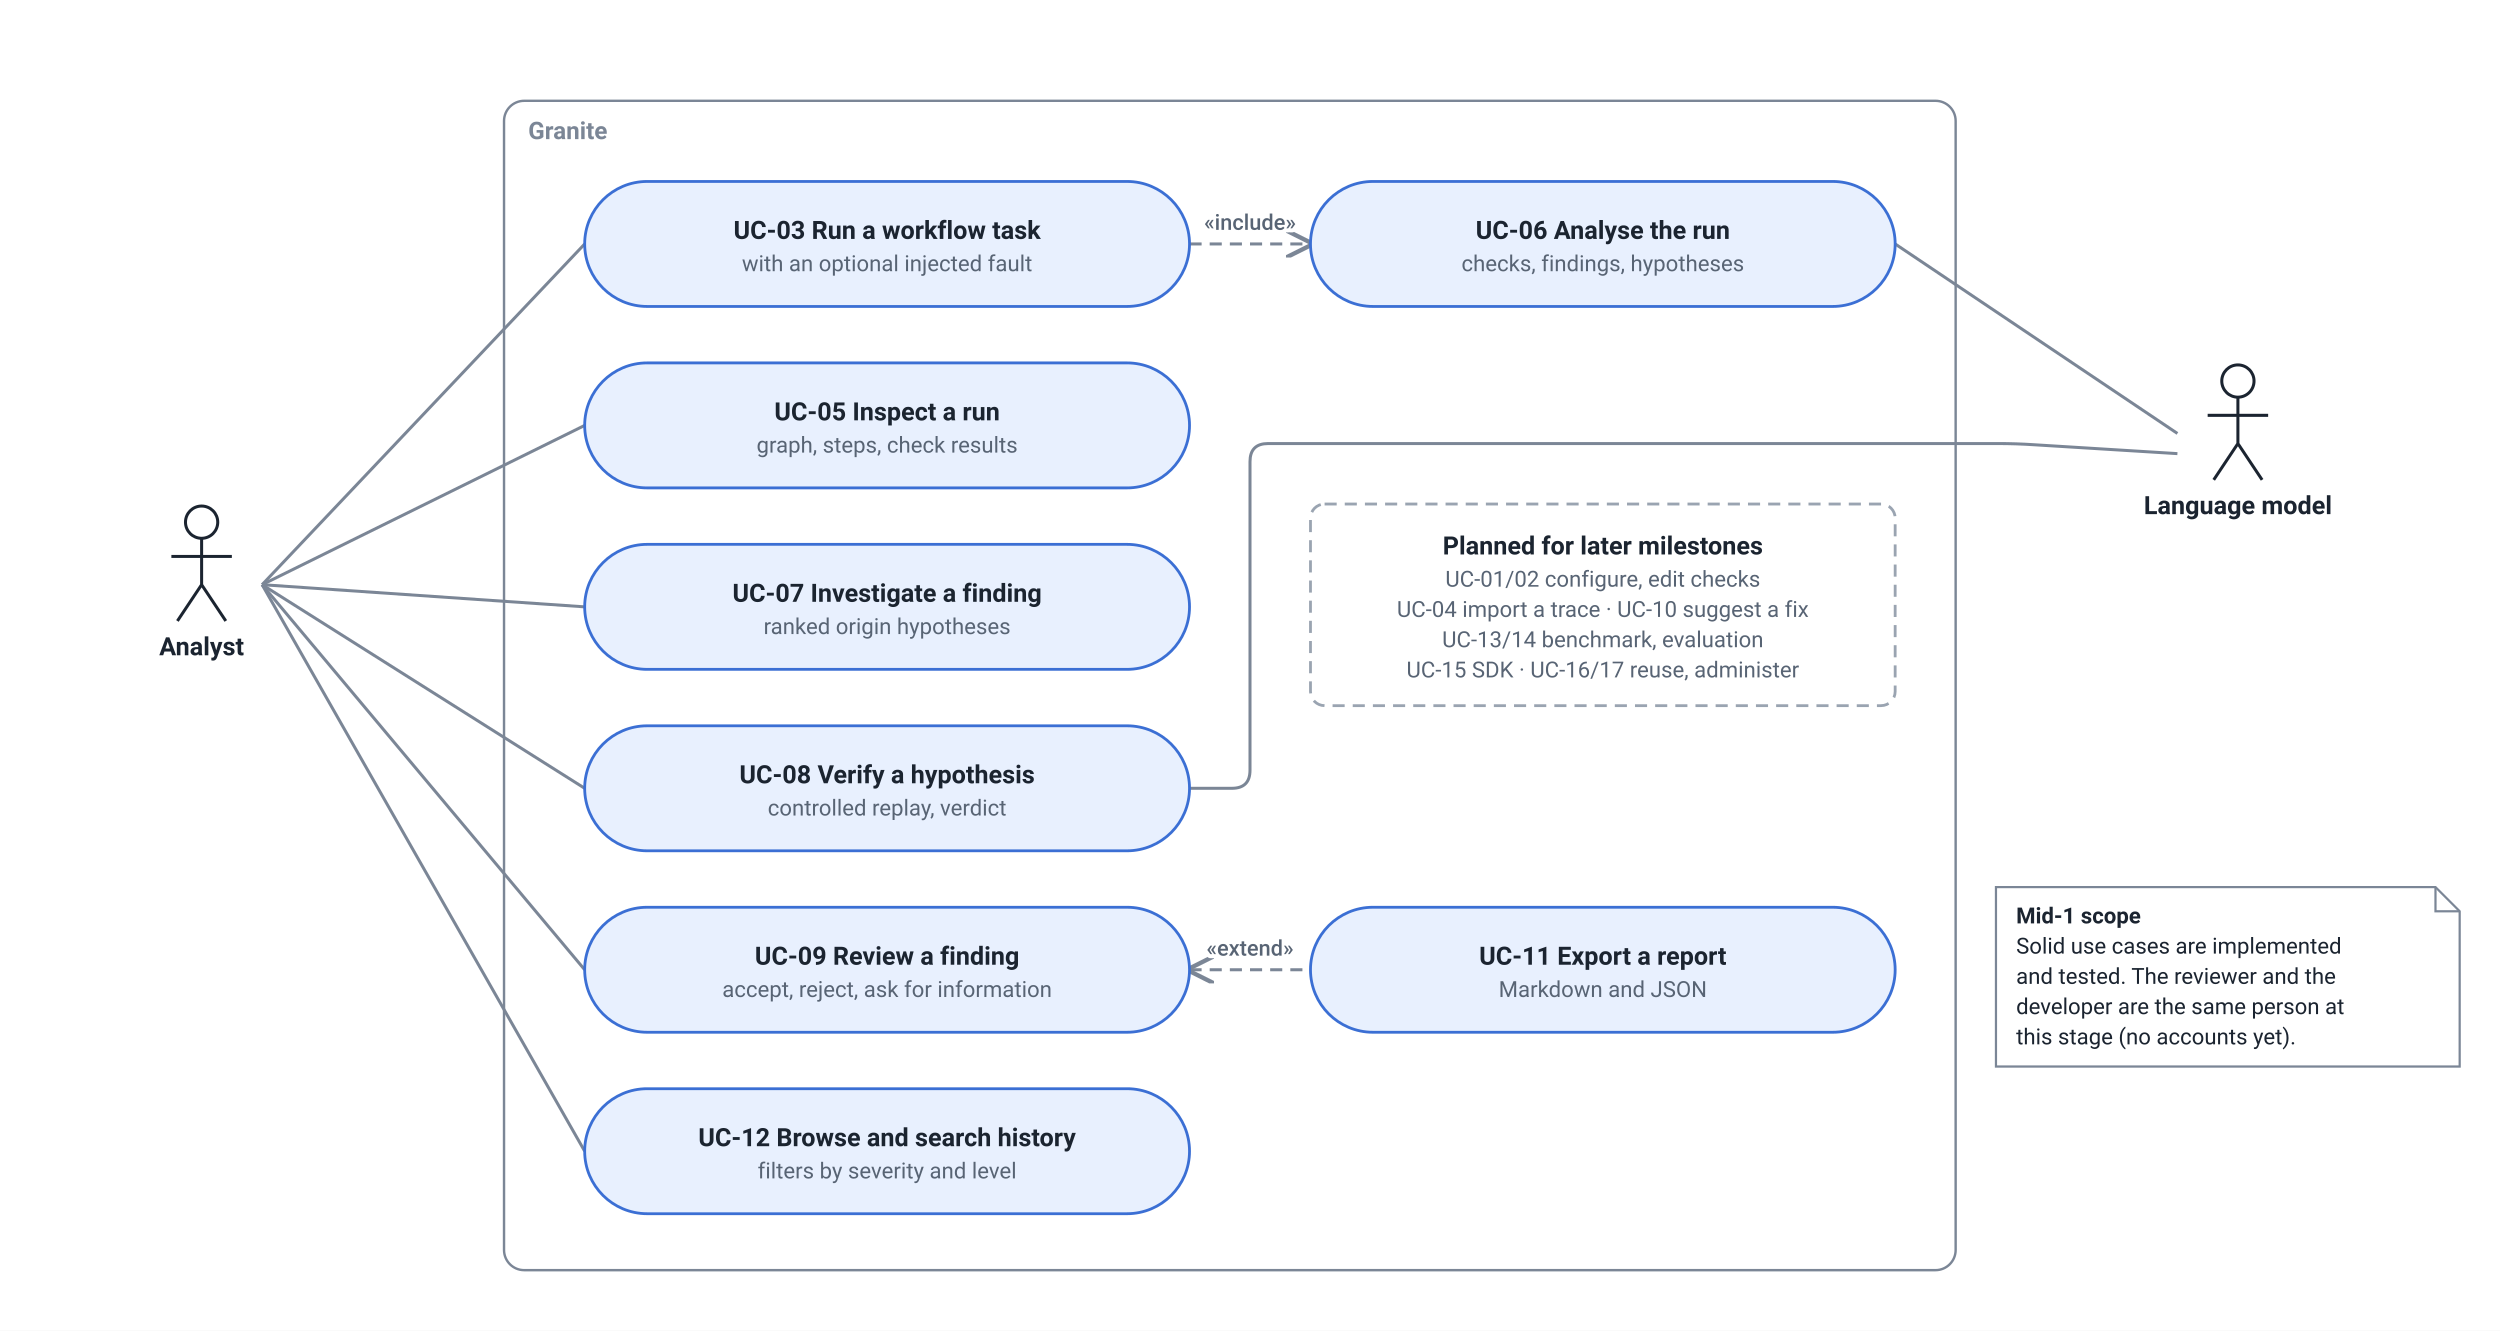
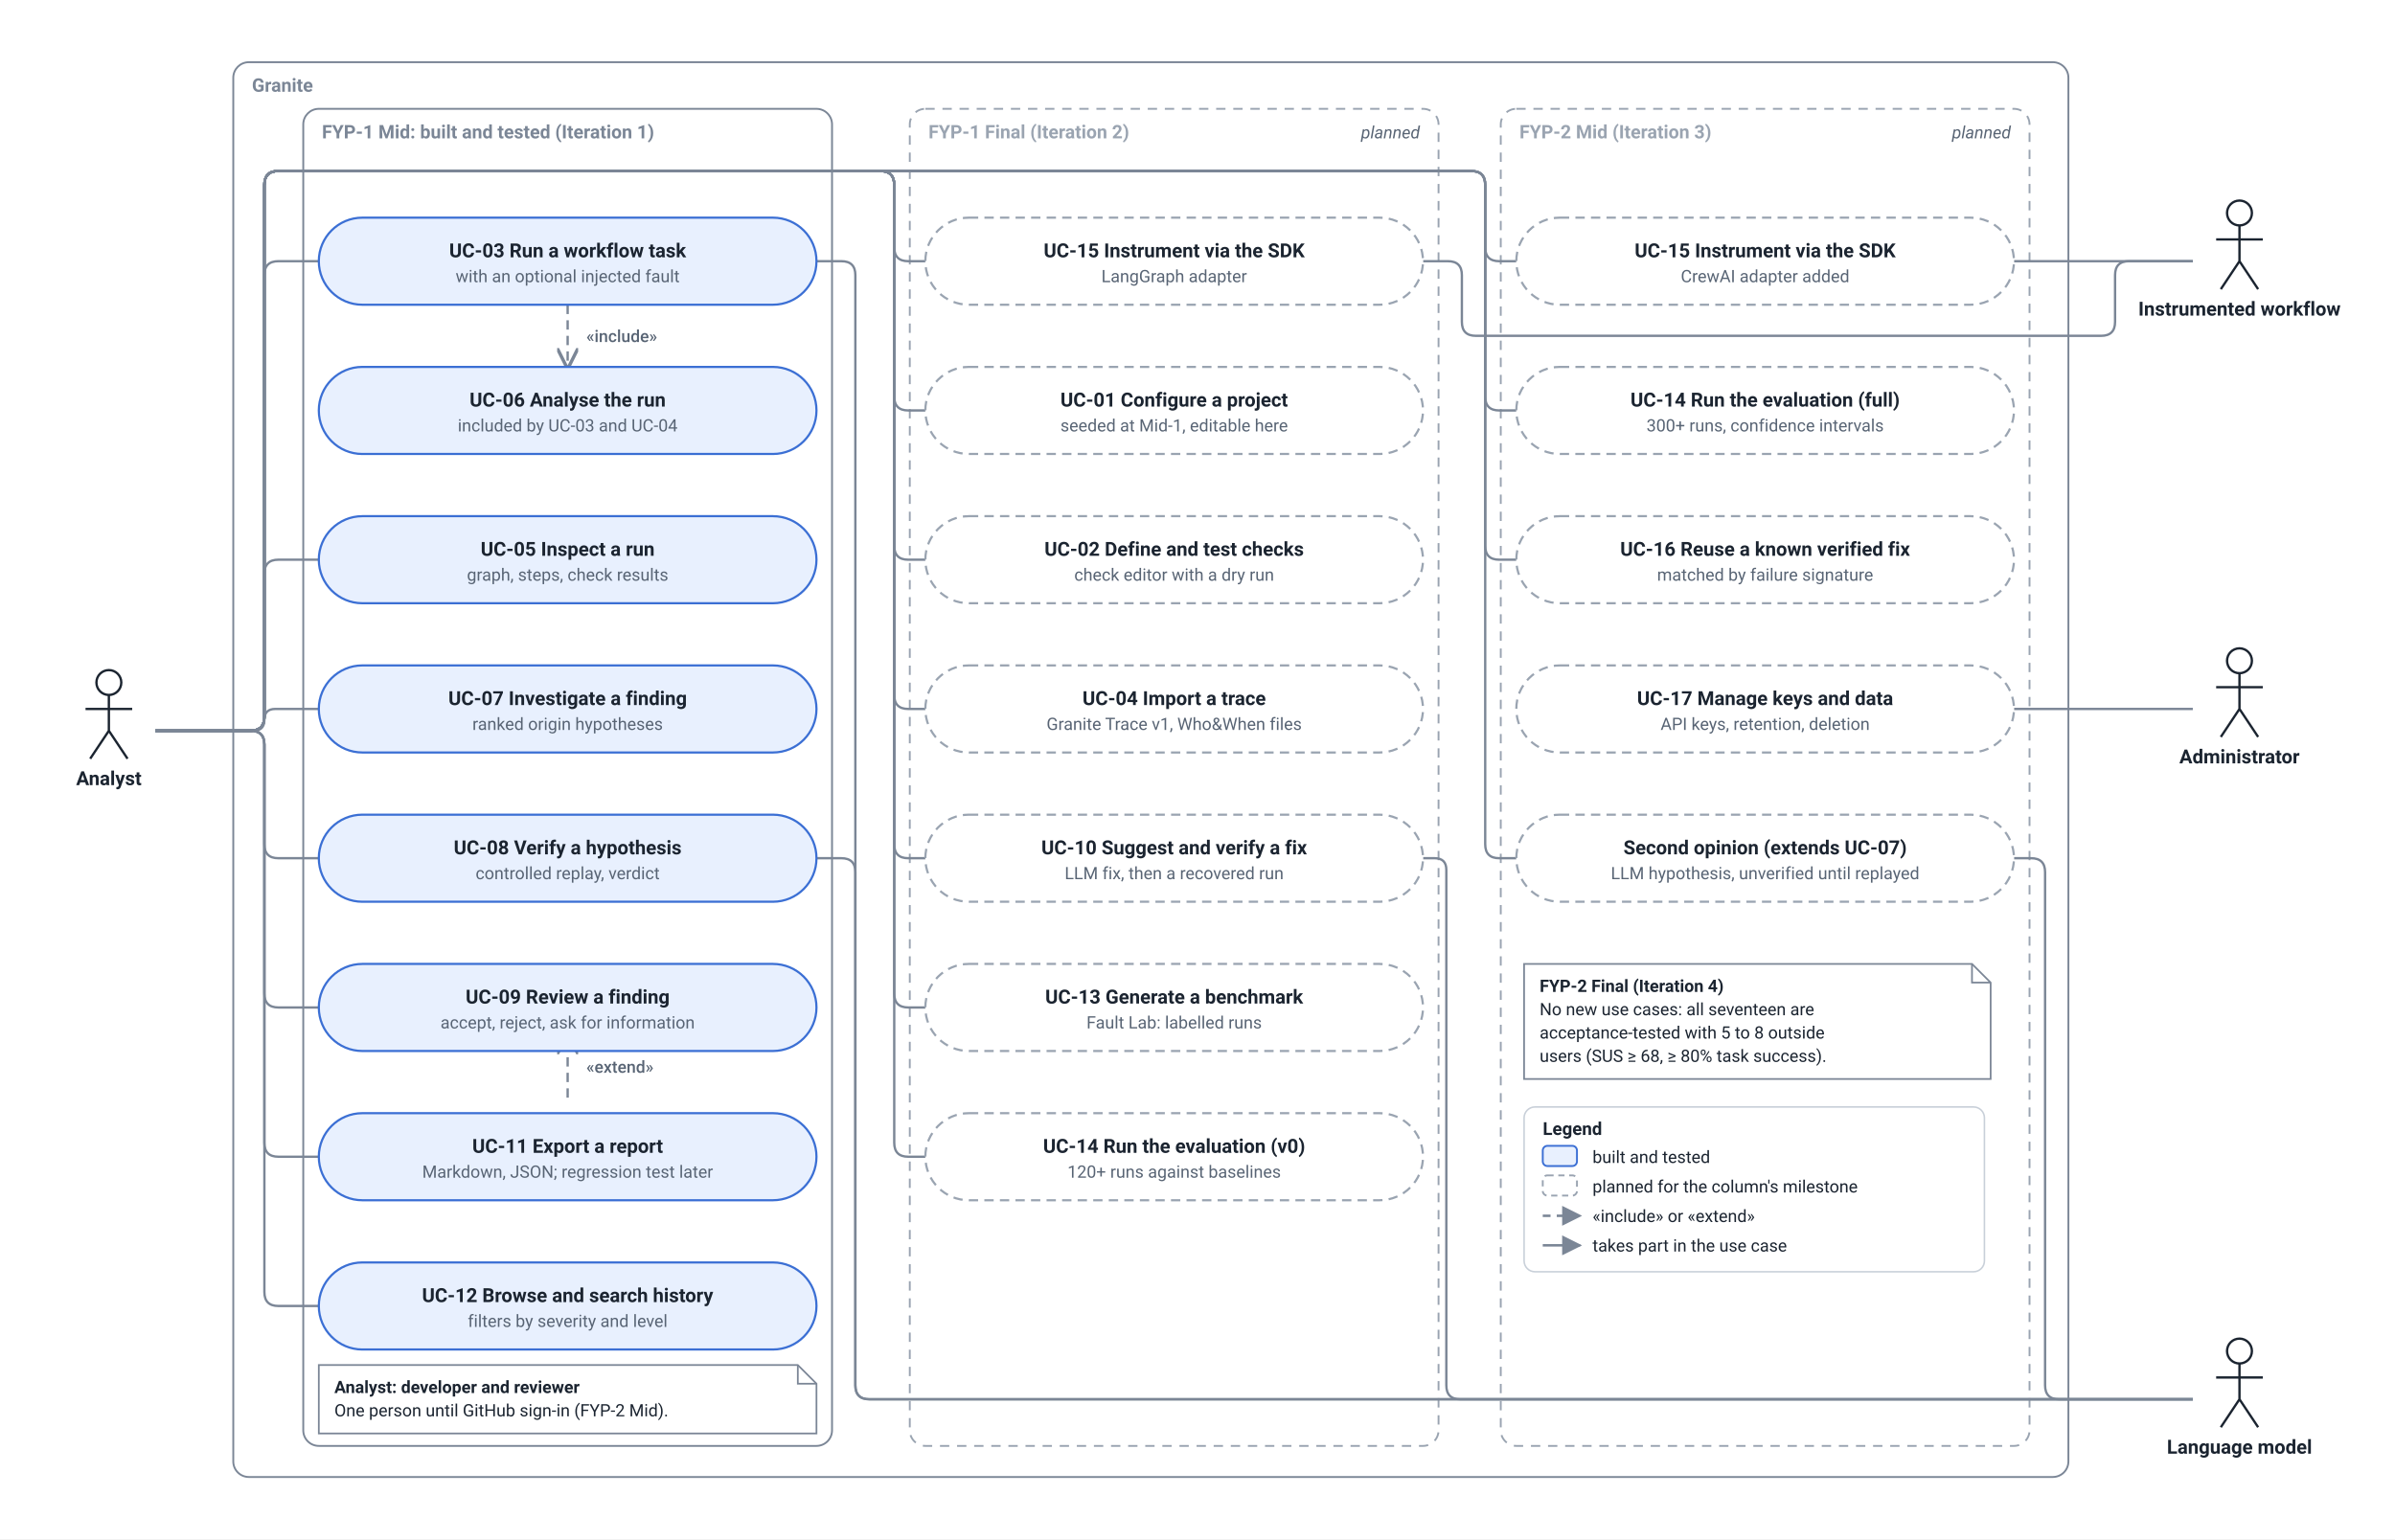
- <svg xmlns="http://www.w3.org/2000/svg" viewBox="0 0 1240 660" width="1240" height="660" role="img" aria-labelledby="use-case-diagram-t use-case-diagram-d" data-diagram="use-case-diagram">
+ <svg xmlns="http://www.w3.org/2000/svg" viewBox="0 0 1540 990" width="1540" height="990" role="img" aria-labelledby="use-case-diagram-t use-case-diagram-d" data-diagram="use-case-diagram">
  <style>text{font-family:'Segoe UI', system-ui, -apple-system, Roboto, 'Helvetica Neue', Arial, sans-serif;} .halo{paint-order:stroke;stroke:#ffffff;stroke-width:4px;stroke-linejoin:round;} .node:focus{outline:none;} .node:focus &gt; :first-child, .node:focus &gt; rect{stroke-width:2.6;}</style>
  <defs>
    <marker id="use-case-diagram-arrow" viewBox="0 0 10 10" refX="9" refY="5" markerWidth="8" markerHeight="8" orient="auto-start-reverse">
      <path d="M0 0 L10 5 L0 10 Z" fill="#7b8696" />
    </marker>
    <marker id="use-case-diagram-open" viewBox="0 0 10 10" refX="9" refY="5" markerWidth="9" markerHeight="9" orient="auto-start-reverse">
      <path d="M0 0 L10 5 L0 10" fill="none" stroke="#7b8696" stroke-width="1.6" />
    </marker>
    <marker id="use-case-diagram-tri" viewBox="0 0 12 12" refX="11" refY="6" markerWidth="11" markerHeight="11" orient="auto-start-reverse">
      <path d="M0 0 L12 6 L0 12 Z" fill="#fff" stroke="#7b8696" stroke-width="1.3" />
    </marker>
    <marker id="use-case-diagram-diamond" viewBox="0 0 16 10" refX="15" refY="5" markerWidth="13" markerHeight="9" orient="auto-start-reverse">
      <path d="M0 5 L8 0 L16 5 L8 10 Z" fill="#7b8696" />
    </marker>
    <marker id="use-case-diagram-odiamond" viewBox="0 0 16 10" refX="15" refY="5" markerWidth="13" markerHeight="9" orient="auto-start-reverse">
      <path d="M0 5 L8 0 L16 5 L8 10 Z" fill="#fff" stroke="#7b8696" stroke-width="1.3" />
    </marker>
    <marker id="use-case-diagram-many" viewBox="0 0 12 12" refX="11" refY="6" markerWidth="11" markerHeight="11" orient="auto-start-reverse">
      <path d="M0 6 H12 M2 6 L12 1 M2 6 L12 11" fill="none" stroke="#7b8696" stroke-width="1.4" />
    </marker>
    <marker id="use-case-diagram-one" viewBox="0 0 12 12" refX="11" refY="6" markerWidth="11" markerHeight="11" orient="auto-start-reverse">
      <path d="M0 6 H12 M7 1 V11" fill="none" stroke="#7b8696" stroke-width="1.4" />
    </marker>
    <marker id="use-case-diagram-dot" viewBox="0 0 10 10" refX="5" refY="5" markerWidth="7" markerHeight="7">
      <circle cx="5" cy="5" r="4" fill="#7b8696" />
    </marker>
  </defs>
-   <rect width="1240" height="660" fill="#ffffff" />
+   <rect width="1540" height="990" fill="#ffffff" />
  <g class="frame" data-id="system">
-     <rect x="250" y="50" width="720" height="580" rx="10" fill="#ffffff" fill-opacity="0.45" stroke="#7b8696" stroke-width="1.2" />
-     <text x="262.0" y="69.0" text-anchor="start" style="font-size:12px;font-weight:700;fill:#7b8696;">Granite</text>
+     <rect x="150" y="40" width="1180" height="910" rx="10" fill="#ffffff" fill-opacity="0.45" stroke="#7b8696" stroke-width="1.2" />
+     <text x="162.0" y="59.0" text-anchor="start" style="font-size:12px;font-weight:700;fill:#7b8696;">Granite</text>
+   </g>
+   <g class="frame" data-id="lane-mid1">
+     <rect x="195" y="70" width="340" height="860" rx="10" fill="#ffffff" fill-opacity="0.45" stroke="#7b8696" stroke-width="1.2" />
+     <text x="207.0" y="89.0" text-anchor="start" style="font-size:12px;font-weight:700;fill:#7b8696;">FYP-1 Mid: built and tested (Iteration 1)</text>
+   </g>
+   <g class="frame" data-id="lane-final1">
+     <rect x="585" y="70" width="340" height="860" rx="10" fill="#ffffff" fill-opacity="0.45" stroke="#9aa4b1" stroke-width="1.2" stroke-dasharray="6 5" />
+     <text x="597.0" y="89.0" text-anchor="start" style="font-size:12px;font-weight:700;fill:#9aa4b1;">FYP-1 Final (Iteration 2)</text>
+     <text x="913.0" y="89.0" text-anchor="end" style="font-size:11px;font-weight:400;fill:#586474;font-style:italic;">planned</text>
+   </g>
+   <g class="frame" data-id="lane-mid2">
+     <rect x="965" y="70" width="340" height="860" rx="10" fill="#ffffff" fill-opacity="0.45" stroke="#9aa4b1" stroke-width="1.2" stroke-dasharray="6 5" />
+     <text x="977.0" y="89.0" text-anchor="start" style="font-size:12px;font-weight:700;fill:#9aa4b1;">FYP-2 Mid (Iteration 3)</text>
+     <text x="1293.0" y="89.0" text-anchor="end" style="font-size:11px;font-weight:400;fill:#586474;font-style:italic;">planned</text>
  </g>
  <g class="edge" data-from="analyst" data-to="uc03">
-     <path d="M130.0 290.0 L290.0 121.0" fill="none" stroke="#7b8696" stroke-width="1.5" />
+     <path d="M100.0 470.0 L161.0 470.0 Q170.0 470.0 170.0 461.0 L170.0 177.0 Q170.0 168.0 179.0 168.0 L205.0 168.0" fill="none" stroke="#7b8696" stroke-width="1.5" />
  </g>
  <g class="edge" data-from="analyst" data-to="uc05">
-     <path d="M130.0 290.0 L290.0 211.0" fill="none" stroke="#7b8696" stroke-width="1.5" />
+     <path d="M100.0 470.0 L161.0 470.0 Q170.0 470.0 170.0 461.0 L170.0 369.0 Q170.0 360.0 179.0 360.0 L205.0 360.0" fill="none" stroke="#7b8696" stroke-width="1.5" />
  </g>
  <g class="edge" data-from="analyst" data-to="uc07">
-     <path d="M130.0 290.0 L290.0 301.0" fill="none" stroke="#7b8696" stroke-width="1.5" />
+     <path d="M100.0 470.0 L163.0 470.0 Q170.0 470.0 170.0 463.0 L170.0 463.0 Q170.0 456.0 177.0 456.0 L205.0 456.0" fill="none" stroke="#7b8696" stroke-width="1.5" />
  </g>
  <g class="edge" data-from="analyst" data-to="uc08">
-     <path d="M130.0 290.0 L290.0 391.0" fill="none" stroke="#7b8696" stroke-width="1.5" />
+     <path d="M100.0 470.0 L161.0 470.0 Q170.0 470.0 170.0 479.0 L170.0 543.0 Q170.0 552.0 179.0 552.0 L205.0 552.0" fill="none" stroke="#7b8696" stroke-width="1.5" />
  </g>
  <g class="edge" data-from="analyst" data-to="uc09">
-     <path d="M130.0 290.0 L290.0 481.0" fill="none" stroke="#7b8696" stroke-width="1.5" />
+     <path d="M100.0 470.0 L161.0 470.0 Q170.0 470.0 170.0 479.0 L170.0 639.0 Q170.0 648.0 179.0 648.0 L205.0 648.0" fill="none" stroke="#7b8696" stroke-width="1.5" />
+   </g>
+   <g class="edge" data-from="analyst" data-to="uc11">
+     <path d="M100.0 470.0 L161.0 470.0 Q170.0 470.0 170.0 479.0 L170.0 735.0 Q170.0 744.0 179.0 744.0 L205.0 744.0" fill="none" stroke="#7b8696" stroke-width="1.5" />
  </g>
  <g class="edge" data-from="analyst" data-to="uc12">
-     <path d="M130.0 290.0 L290.0 571.0" fill="none" stroke="#7b8696" stroke-width="1.5" />
+     <path d="M100.0 470.0 L161.0 470.0 Q170.0 470.0 170.0 479.0 L170.0 831.0 Q170.0 840.0 179.0 840.0 L205.0 840.0" fill="none" stroke="#7b8696" stroke-width="1.5" />
+   </g>
+   <g class="edge" data-from="analyst" data-to="uc15a">
+     <path d="M100.0 470.0 L161.0 470.0 Q170.0 470.0 170.0 461.0 L170.0 119.0 Q170.0 110.0 179.0 110.0 L566.0 110.0 Q575.0 110.0 575.0 119.0 L575.0 159.0 Q575.0 168.0 584.0 168.0 L595.0 168.0" fill="none" stroke="#7b8696" stroke-width="1.5" />
+   </g>
+   <g class="edge" data-from="analyst" data-to="uc01">
+     <path d="M100.0 470.0 L161.0 470.0 Q170.0 470.0 170.0 461.0 L170.0 119.0 Q170.0 110.0 179.0 110.0 L566.0 110.0 Q575.0 110.0 575.0 119.0 L575.0 255.0 Q575.0 264.0 584.0 264.0 L595.0 264.0" fill="none" stroke="#7b8696" stroke-width="1.5" />
+   </g>
+   <g class="edge" data-from="analyst" data-to="uc02">
+     <path d="M100.0 470.0 L161.0 470.0 Q170.0 470.0 170.0 461.0 L170.0 119.0 Q170.0 110.0 179.0 110.0 L566.0 110.0 Q575.0 110.0 575.0 119.0 L575.0 351.0 Q575.0 360.0 584.0 360.0 L595.0 360.0" fill="none" stroke="#7b8696" stroke-width="1.5" />
+   </g>
+   <g class="edge" data-from="analyst" data-to="uc04">
+     <path d="M100.0 470.0 L161.0 470.0 Q170.0 470.0 170.0 461.0 L170.0 119.0 Q170.0 110.0 179.0 110.0 L566.0 110.0 Q575.0 110.0 575.0 119.0 L575.0 447.0 Q575.0 456.0 584.0 456.0 L595.0 456.0" fill="none" stroke="#7b8696" stroke-width="1.5" />
+   </g>
+   <g class="edge" data-from="analyst" data-to="uc10">
+     <path d="M100.0 470.0 L161.0 470.0 Q170.0 470.0 170.0 461.0 L170.0 119.0 Q170.0 110.0 179.0 110.0 L566.0 110.0 Q575.0 110.0 575.0 119.0 L575.0 543.0 Q575.0 552.0 584.0 552.0 L595.0 552.0" fill="none" stroke="#7b8696" stroke-width="1.5" />
+   </g>
+   <g class="edge" data-from="analyst" data-to="uc13">
+     <path d="M100.0 470.0 L161.0 470.0 Q170.0 470.0 170.0 461.0 L170.0 119.0 Q170.0 110.0 179.0 110.0 L566.0 110.0 Q575.0 110.0 575.0 119.0 L575.0 639.0 Q575.0 648.0 584.0 648.0 L595.0 648.0" fill="none" stroke="#7b8696" stroke-width="1.5" />
+   </g>
+   <g class="edge" data-from="analyst" data-to="uc14a">
+     <path d="M100.0 470.0 L161.0 470.0 Q170.0 470.0 170.0 461.0 L170.0 119.0 Q170.0 110.0 179.0 110.0 L566.0 110.0 Q575.0 110.0 575.0 119.0 L575.0 735.0 Q575.0 744.0 584.0 744.0 L595.0 744.0" fill="none" stroke="#7b8696" stroke-width="1.5" />
+   </g>
+   <g class="edge" data-from="analyst" data-to="uc15b">
+     <path d="M100.0 470.0 L161.0 470.0 Q170.0 470.0 170.0 461.0 L170.0 119.0 Q170.0 110.0 179.0 110.0 L946.0 110.0 Q955.0 110.0 955.0 119.0 L955.0 159.0 Q955.0 168.0 964.0 168.0 L975.0 168.0" fill="none" stroke="#7b8696" stroke-width="1.5" />
+   </g>
+   <g class="edge" data-from="analyst" data-to="uc14b">
+     <path d="M100.0 470.0 L161.0 470.0 Q170.0 470.0 170.0 461.0 L170.0 119.0 Q170.0 110.0 179.0 110.0 L946.0 110.0 Q955.0 110.0 955.0 119.0 L955.0 255.0 Q955.0 264.0 964.0 264.0 L975.0 264.0" fill="none" stroke="#7b8696" stroke-width="1.5" />
+   </g>
+   <g class="edge" data-from="analyst" data-to="uc16">
+     <path d="M100.0 470.0 L161.0 470.0 Q170.0 470.0 170.0 461.0 L170.0 119.0 Q170.0 110.0 179.0 110.0 L946.0 110.0 Q955.0 110.0 955.0 119.0 L955.0 351.0 Q955.0 360.0 964.0 360.0 L975.0 360.0" fill="none" stroke="#7b8696" stroke-width="1.5" />
+   </g>
+   <g class="edge" data-from="analyst" data-to="uc07x">
+     <path d="M100.0 470.0 L161.0 470.0 Q170.0 470.0 170.0 461.0 L170.0 119.0 Q170.0 110.0 179.0 110.0 L946.0 110.0 Q955.0 110.0 955.0 119.0 L955.0 543.0 Q955.0 552.0 964.0 552.0 L975.0 552.0" fill="none" stroke="#7b8696" stroke-width="1.5" />
+   </g>
+   <g class="edge" data-from="uc03" data-to="llm">
+     <path d="M525.0 168.0 L541.0 168.0 Q550.0 168.0 550.0 177.0 L550.0 891.0 Q550.0 900.0 559.0 900.0 L1410.0 900.0" fill="none" stroke="#7b8696" stroke-width="1.5" />
+   </g>
+   <g class="edge" data-from="uc08" data-to="llm">
+     <path d="M525.0 552.0 L541.0 552.0 Q550.0 552.0 550.0 561.0 L550.0 891.0 Q550.0 900.0 559.0 900.0 L1410.0 900.0" fill="none" stroke="#7b8696" stroke-width="1.5" />
+   </g>
+   <g class="edge" data-from="uc10" data-to="llm">
+     <path d="M915.0 552.0 L922.5 552.0 Q930.0 552.0 930.0 559.5 L930.0 891.0 Q930.0 900.0 939.0 900.0 L1410.0 900.0" fill="none" stroke="#7b8696" stroke-width="1.5" />
+   </g>
+   <g class="edge" data-from="uc07x" data-to="llm">
+     <path d="M1295.0 552.0 L1306.0 552.0 Q1315.0 552.0 1315.0 561.0 L1315.0 891.0 Q1315.0 900.0 1324.0 900.0 L1410.0 900.0" fill="none" stroke="#7b8696" stroke-width="1.5" />
+   </g>
+   <g class="edge" data-from="uc15b" data-to="iw">
+     <path d="M1295.0 168.0 L1410.0 168.0" fill="none" stroke="#7b8696" stroke-width="1.5" />
+   </g>
+   <g class="edge" data-from="uc15a" data-to="iw">
+     <path d="M915.0 168.0 L931.0 168.0 Q940.0 168.0 940.0 177.0 L940.0 207.0 Q940.0 216.0 949.0 216.0 L1351.0 216.0 Q1360.0 216.0 1360.0 207.0 L1360.0 177.0 Q1360.0 168.0 1369.0 168.0 L1410.0 168.0" fill="none" stroke="#7b8696" stroke-width="1.5" />
+   </g>
+   <g class="edge" data-from="uc17" data-to="admin">
+     <path d="M1295.0 456.0 L1410.0 456.0" fill="none" stroke="#7b8696" stroke-width="1.5" />
  </g>
  <g class="edge" data-from="uc03" data-to="uc06">
-     <path d="M590.0 121.0 L650.0 121.0" fill="none" stroke="#7b8696" stroke-width="1.5" stroke-dasharray="6 4" marker-end="url(#use-case-diagram-open)" />
+     <path d="M365.0 196.0 L365.0 236.0" fill="none" stroke="#7b8696" stroke-width="1.5" stroke-dasharray="6 4" marker-end="url(#use-case-diagram-open)" />
  </g>
  <g class="edge" data-from="uc11" data-to="uc09">
-     <path d="M590.0 481.0 L650.0 481.0" fill="none" stroke="#7b8696" stroke-width="1.5" stroke-dasharray="6 4" marker-start="url(#use-case-diagram-open)" />
-   </g>
-   <g class="edge" data-from="uc06" data-to="llm">
-     <path d="M940.0 121.0 L1080.0 215.0" fill="none" stroke="#7b8696" stroke-width="1.5" />
-   </g>
-   <g class="edge" data-from="uc08" data-to="llm">
-     <path d="M590.0 391.0 L611.0 391.0 Q620.0 391.0 620.0 382.0 L620.0 229.0 Q620.0 220.0 629.0 220.0 L991.0 220.0 Q1000.0 220.0 1009.0 220.6 L1080.0 225.0" fill="none" stroke="#7b8696" stroke-width="1.5" />
+     <path d="M365.0 706.0 L365.0 666.0" fill="none" stroke="#7b8696" stroke-width="1.5" stroke-dasharray="6 4" marker-end="url(#use-case-diagram-open)" />
+   </g>
+   <g class="node" data-id="uc03" tabindex="0">
+     <rect x="205" y="140" width="320" height="56" rx="28.0" fill="#e8f0fe" stroke="#3b6fd4" stroke-width="1.4" />
+     <text x="365.0" y="165.5" text-anchor="middle" style="font-size:12.5px;font-weight:650;fill:#1b2430;">UC-03  Run a workflow task</text>
+     <text x="365.0" y="181.5" text-anchor="middle" style="font-size:11px;font-weight:400;fill:#586474;">with an optional injected fault</text>
+   </g>
+   <g class="node" data-id="uc06" tabindex="0">
+     <rect x="205" y="236" width="320" height="56" rx="28.0" fill="#e8f0fe" stroke="#3b6fd4" stroke-width="1.4" />
+     <text x="365.0" y="261.5" text-anchor="middle" style="font-size:12.5px;font-weight:650;fill:#1b2430;">UC-06  Analyse the run</text>
+     <text x="365.0" y="277.5" text-anchor="middle" style="font-size:11px;font-weight:400;fill:#586474;">included by UC-03 and UC-04</text>
+   </g>
+   <g class="node" data-id="uc05" tabindex="0">
+     <rect x="205" y="332" width="320" height="56" rx="28.0" fill="#e8f0fe" stroke="#3b6fd4" stroke-width="1.4" />
+     <text x="365.0" y="357.5" text-anchor="middle" style="font-size:12.5px;font-weight:650;fill:#1b2430;">UC-05  Inspect a run</text>
+     <text x="365.0" y="373.5" text-anchor="middle" style="font-size:11px;font-weight:400;fill:#586474;">graph, steps, check results</text>
+   </g>
+   <g class="node" data-id="uc07" tabindex="0">
+     <rect x="205" y="428" width="320" height="56" rx="28.0" fill="#e8f0fe" stroke="#3b6fd4" stroke-width="1.4" />
+     <text x="365.0" y="453.5" text-anchor="middle" style="font-size:12.5px;font-weight:650;fill:#1b2430;">UC-07  Investigate a finding</text>
+     <text x="365.0" y="469.5" text-anchor="middle" style="font-size:11px;font-weight:400;fill:#586474;">ranked origin hypotheses</text>
+   </g>
+   <g class="node" data-id="uc08" tabindex="0">
+     <rect x="205" y="524" width="320" height="56" rx="28.0" fill="#e8f0fe" stroke="#3b6fd4" stroke-width="1.4" />
+     <text x="365.0" y="549.5" text-anchor="middle" style="font-size:12.5px;font-weight:650;fill:#1b2430;">UC-08  Verify a hypothesis</text>
+     <text x="365.0" y="565.5" text-anchor="middle" style="font-size:11px;font-weight:400;fill:#586474;">controlled replay, verdict</text>
+   </g>
+   <g class="node" data-id="uc09" tabindex="0">
+     <rect x="205" y="620" width="320" height="56" rx="28.0" fill="#e8f0fe" stroke="#3b6fd4" stroke-width="1.4" />
+     <text x="365.0" y="645.5" text-anchor="middle" style="font-size:12.5px;font-weight:650;fill:#1b2430;">UC-09  Review a finding</text>
+     <text x="365.0" y="661.5" text-anchor="middle" style="font-size:11px;font-weight:400;fill:#586474;">accept, reject, ask for information</text>
+   </g>
+   <g class="node" data-id="uc11" tabindex="0">
+     <rect x="205" y="716" width="320" height="56" rx="28.0" fill="#e8f0fe" stroke="#3b6fd4" stroke-width="1.4" />
+     <text x="365.0" y="741.5" text-anchor="middle" style="font-size:12.5px;font-weight:650;fill:#1b2430;">UC-11  Export a report</text>
+     <text x="365.0" y="757.5" text-anchor="middle" style="font-size:11px;font-weight:400;fill:#586474;">Markdown, JSON; regression test later</text>
+   </g>
+   <g class="node" data-id="uc12" tabindex="0">
+     <rect x="205" y="812" width="320" height="56" rx="28.0" fill="#e8f0fe" stroke="#3b6fd4" stroke-width="1.4" />
+     <text x="365.0" y="837.5" text-anchor="middle" style="font-size:12.5px;font-weight:650;fill:#1b2430;">UC-12  Browse and search history</text>
+     <text x="365.0" y="853.5" text-anchor="middle" style="font-size:11px;font-weight:400;fill:#586474;">filters by severity and level</text>
+   </g>
+   <g class="node" data-id="uc15a" tabindex="0">
+     <rect x="595" y="140" width="320" height="56" rx="28.0" fill="#ffffff" stroke="#9aa4b1" stroke-width="1.4" stroke-dasharray="6 4" />
+     <text x="755.0" y="165.5" text-anchor="middle" style="font-size:12.5px;font-weight:650;fill:#1b2430;">UC-15  Instrument via the SDK</text>
+     <text x="755.0" y="181.5" text-anchor="middle" style="font-size:11px;font-weight:400;fill:#586474;">LangGraph adapter</text>
+   </g>
+   <g class="node" data-id="uc01" tabindex="0">
+     <rect x="595" y="236" width="320" height="56" rx="28.0" fill="#ffffff" stroke="#9aa4b1" stroke-width="1.4" stroke-dasharray="6 4" />
+     <text x="755.0" y="261.5" text-anchor="middle" style="font-size:12.5px;font-weight:650;fill:#1b2430;">UC-01  Configure a project</text>
+     <text x="755.0" y="277.5" text-anchor="middle" style="font-size:11px;font-weight:400;fill:#586474;">seeded at Mid-1, editable here</text>
+   </g>
+   <g class="node" data-id="uc02" tabindex="0">
+     <rect x="595" y="332" width="320" height="56" rx="28.0" fill="#ffffff" stroke="#9aa4b1" stroke-width="1.4" stroke-dasharray="6 4" />
+     <text x="755.0" y="357.5" text-anchor="middle" style="font-size:12.5px;font-weight:650;fill:#1b2430;">UC-02  Define and test checks</text>
+     <text x="755.0" y="373.5" text-anchor="middle" style="font-size:11px;font-weight:400;fill:#586474;">check editor with a dry run</text>
+   </g>
+   <g class="node" data-id="uc04" tabindex="0">
+     <rect x="595" y="428" width="320" height="56" rx="28.0" fill="#ffffff" stroke="#9aa4b1" stroke-width="1.4" stroke-dasharray="6 4" />
+     <text x="755.0" y="453.5" text-anchor="middle" style="font-size:12.5px;font-weight:650;fill:#1b2430;">UC-04  Import a trace</text>
+     <text x="755.0" y="469.5" text-anchor="middle" style="font-size:11px;font-weight:400;fill:#586474;">Granite Trace v1, Who&amp;When files</text>
+   </g>
+   <g class="node" data-id="uc10" tabindex="0">
+     <rect x="595" y="524" width="320" height="56" rx="28.0" fill="#ffffff" stroke="#9aa4b1" stroke-width="1.4" stroke-dasharray="6 4" />
+     <text x="755.0" y="549.5" text-anchor="middle" style="font-size:12.5px;font-weight:650;fill:#1b2430;">UC-10  Suggest and verify a fix</text>
+     <text x="755.0" y="565.5" text-anchor="middle" style="font-size:11px;font-weight:400;fill:#586474;">LLM fix, then a recovered run</text>
+   </g>
+   <g class="node" data-id="uc13" tabindex="0">
+     <rect x="595" y="620" width="320" height="56" rx="28.0" fill="#ffffff" stroke="#9aa4b1" stroke-width="1.4" stroke-dasharray="6 4" />
+     <text x="755.0" y="645.5" text-anchor="middle" style="font-size:12.5px;font-weight:650;fill:#1b2430;">UC-13  Generate a benchmark</text>
+     <text x="755.0" y="661.5" text-anchor="middle" style="font-size:11px;font-weight:400;fill:#586474;">Fault Lab: labelled runs</text>
+   </g>
+   <g class="node" data-id="uc14a" tabindex="0">
+     <rect x="595" y="716" width="320" height="56" rx="28.0" fill="#ffffff" stroke="#9aa4b1" stroke-width="1.4" stroke-dasharray="6 4" />
+     <text x="755.0" y="741.5" text-anchor="middle" style="font-size:12.5px;font-weight:650;fill:#1b2430;">UC-14  Run the evaluation (v0)</text>
+     <text x="755.0" y="757.5" text-anchor="middle" style="font-size:11px;font-weight:400;fill:#586474;">120+ runs against baselines</text>
+   </g>
+   <g class="node" data-id="uc15b" tabindex="0">
+     <rect x="975" y="140" width="320" height="56" rx="28.0" fill="#ffffff" stroke="#9aa4b1" stroke-width="1.4" stroke-dasharray="6 4" />
+     <text x="1135.0" y="165.5" text-anchor="middle" style="font-size:12.5px;font-weight:650;fill:#1b2430;">UC-15  Instrument via the SDK</text>
+     <text x="1135.0" y="181.5" text-anchor="middle" style="font-size:11px;font-weight:400;fill:#586474;">CrewAI adapter added</text>
+   </g>
+   <g class="node" data-id="uc14b" tabindex="0">
+     <rect x="975" y="236" width="320" height="56" rx="28.0" fill="#ffffff" stroke="#9aa4b1" stroke-width="1.4" stroke-dasharray="6 4" />
+     <text x="1135.0" y="261.5" text-anchor="middle" style="font-size:12.5px;font-weight:650;fill:#1b2430;">UC-14  Run the evaluation (full)</text>
+     <text x="1135.0" y="277.5" text-anchor="middle" style="font-size:11px;font-weight:400;fill:#586474;">300+ runs, confidence intervals</text>
+   </g>
+   <g class="node" data-id="uc16" tabindex="0">
+     <rect x="975" y="332" width="320" height="56" rx="28.0" fill="#ffffff" stroke="#9aa4b1" stroke-width="1.4" stroke-dasharray="6 4" />
+     <text x="1135.0" y="357.5" text-anchor="middle" style="font-size:12.5px;font-weight:650;fill:#1b2430;">UC-16  Reuse a known verified fix</text>
+     <text x="1135.0" y="373.5" text-anchor="middle" style="font-size:11px;font-weight:400;fill:#586474;">matched by failure signature</text>
+   </g>
+   <g class="node" data-id="uc17" tabindex="0">
+     <rect x="975" y="428" width="320" height="56" rx="28.0" fill="#ffffff" stroke="#9aa4b1" stroke-width="1.4" stroke-dasharray="6 4" />
+     <text x="1135.0" y="453.5" text-anchor="middle" style="font-size:12.5px;font-weight:650;fill:#1b2430;">UC-17  Manage keys and data</text>
+     <text x="1135.0" y="469.5" text-anchor="middle" style="font-size:11px;font-weight:400;fill:#586474;">API keys, retention, deletion</text>
+   </g>
+   <g class="node" data-id="uc07x" tabindex="0">
+     <rect x="975" y="524" width="320" height="56" rx="28.0" fill="#ffffff" stroke="#9aa4b1" stroke-width="1.4" stroke-dasharray="6 4" />
+     <text x="1135.0" y="549.5" text-anchor="middle" style="font-size:12.5px;font-weight:650;fill:#1b2430;">Second opinion (extends UC-07)</text>
+     <text x="1135.0" y="565.5" text-anchor="middle" style="font-size:11px;font-weight:400;fill:#586474;">LLM hypothesis, unverified until replayed</text>
  </g>
  <g class="node" data-id="analyst" tabindex="0">
-     <circle cx="100" cy="259" r="8" fill="#fff" stroke="#1b2430" stroke-width="1.5" />
-     <path d="M100 267 V290 M85 276 H115 M100 290 L88 308 M100 290 L112 308" fill="none" stroke="#1b2430" stroke-width="1.5" />
-     <text x="100.0" y="325.0" text-anchor="middle" style="font-size:12.5px;font-weight:650;fill:#1b2430;">Analyst</text>
+     <circle cx="70" cy="439" r="8" fill="#fff" stroke="#1b2430" stroke-width="1.5" />
+     <path d="M70 447 V470 M55 456 H85 M70 470 L58 488 M70 470 L82 488" fill="none" stroke="#1b2430" stroke-width="1.5" />
+     <text x="70.0" y="505.0" text-anchor="middle" style="font-size:12.5px;font-weight:650;fill:#1b2430;">Analyst</text>
+   </g>
+   <g class="node" data-id="iw" tabindex="0">
+     <circle cx="1440" cy="137" r="8" fill="#fff" stroke="#1b2430" stroke-width="1.5" />
+     <path d="M1440 145 V168 M1425 154 H1455 M1440 168 L1428 186 M1440 168 L1452 186" fill="none" stroke="#1b2430" stroke-width="1.5" />
+     <text x="1440.0" y="203.0" text-anchor="middle" style="font-size:12.5px;font-weight:650;fill:#1b2430;">Instrumented workflow</text>
+   </g>
+   <g class="node" data-id="admin" tabindex="0">
+     <circle cx="1440" cy="425" r="8" fill="#fff" stroke="#1b2430" stroke-width="1.5" />
+     <path d="M1440 433 V456 M1425 442 H1455 M1440 456 L1428 474 M1440 456 L1452 474" fill="none" stroke="#1b2430" stroke-width="1.5" />
+     <text x="1440.0" y="491.0" text-anchor="middle" style="font-size:12.5px;font-weight:650;fill:#1b2430;">Administrator</text>
  </g>
  <g class="node" data-id="llm" tabindex="0">
-     <circle cx="1110" cy="189" r="8" fill="#fff" stroke="#1b2430" stroke-width="1.5" />
-     <path d="M1110 197 V220 M1095 206 H1125 M1110 220 L1098 238 M1110 220 L1122 238" fill="none" stroke="#1b2430" stroke-width="1.5" />
-     <text x="1110.0" y="255.0" text-anchor="middle" style="font-size:12.5px;font-weight:650;fill:#1b2430;">Language model</text>
-   </g>
-   <g class="node" data-id="uc03" tabindex="0">
-     <rect x="290" y="90" width="300" height="62" rx="31.0" fill="#e8f0fe" stroke="#3b6fd4" stroke-width="1.4" />
-     <text x="440.0" y="118.5" text-anchor="middle" style="font-size:12.5px;font-weight:650;fill:#1b2430;">UC-03  Run a workflow task</text>
-     <text x="440.0" y="134.5" text-anchor="middle" style="font-size:11px;font-weight:400;fill:#586474;">with an optional injected fault</text>
-   </g>
-   <g class="node" data-id="uc05" tabindex="0">
-     <rect x="290" y="180" width="300" height="62" rx="31.0" fill="#e8f0fe" stroke="#3b6fd4" stroke-width="1.4" />
-     <text x="440.0" y="208.5" text-anchor="middle" style="font-size:12.5px;font-weight:650;fill:#1b2430;">UC-05  Inspect a run</text>
-     <text x="440.0" y="224.5" text-anchor="middle" style="font-size:11px;font-weight:400;fill:#586474;">graph, steps, check results</text>
-   </g>
-   <g class="node" data-id="uc07" tabindex="0">
-     <rect x="290" y="270" width="300" height="62" rx="31.0" fill="#e8f0fe" stroke="#3b6fd4" stroke-width="1.4" />
-     <text x="440.0" y="298.5" text-anchor="middle" style="font-size:12.5px;font-weight:650;fill:#1b2430;">UC-07  Investigate a finding</text>
-     <text x="440.0" y="314.5" text-anchor="middle" style="font-size:11px;font-weight:400;fill:#586474;">ranked origin hypotheses</text>
-   </g>
-   <g class="node" data-id="uc08" tabindex="0">
-     <rect x="290" y="360" width="300" height="62" rx="31.0" fill="#e8f0fe" stroke="#3b6fd4" stroke-width="1.4" />
-     <text x="440.0" y="388.5" text-anchor="middle" style="font-size:12.5px;font-weight:650;fill:#1b2430;">UC-08  Verify a hypothesis</text>
-     <text x="440.0" y="404.5" text-anchor="middle" style="font-size:11px;font-weight:400;fill:#586474;">controlled replay, verdict</text>
-   </g>
-   <g class="node" data-id="uc09" tabindex="0">
-     <rect x="290" y="450" width="300" height="62" rx="31.0" fill="#e8f0fe" stroke="#3b6fd4" stroke-width="1.4" />
-     <text x="440.0" y="478.5" text-anchor="middle" style="font-size:12.5px;font-weight:650;fill:#1b2430;">UC-09  Review a finding</text>
-     <text x="440.0" y="494.5" text-anchor="middle" style="font-size:11px;font-weight:400;fill:#586474;">accept, reject, ask for information</text>
-   </g>
-   <g class="node" data-id="uc12" tabindex="0">
-     <rect x="290" y="540" width="300" height="62" rx="31.0" fill="#e8f0fe" stroke="#3b6fd4" stroke-width="1.4" />
-     <text x="440.0" y="568.5" text-anchor="middle" style="font-size:12.5px;font-weight:650;fill:#1b2430;">UC-12  Browse and search history</text>
-     <text x="440.0" y="584.5" text-anchor="middle" style="font-size:11px;font-weight:400;fill:#586474;">filters by severity and level</text>
-   </g>
-   <g class="node" data-id="uc06" tabindex="0">
-     <rect x="650" y="90" width="290" height="62" rx="31.0" fill="#e8f0fe" stroke="#3b6fd4" stroke-width="1.4" />
-     <text x="795.0" y="118.5" text-anchor="middle" style="font-size:12.5px;font-weight:650;fill:#1b2430;">UC-06  Analyse the run</text>
-     <text x="795.0" y="134.5" text-anchor="middle" style="font-size:11px;font-weight:400;fill:#586474;">checks, findings, hypotheses</text>
-   </g>
-   <g class="node" data-id="uc11" tabindex="0">
-     <rect x="650" y="450" width="290" height="62" rx="31.0" fill="#e8f0fe" stroke="#3b6fd4" stroke-width="1.4" />
-     <text x="795.0" y="478.5" text-anchor="middle" style="font-size:12.5px;font-weight:650;fill:#1b2430;">UC-11  Export a report</text>
-     <text x="795.0" y="494.5" text-anchor="middle" style="font-size:11px;font-weight:400;fill:#586474;">Markdown and JSON</text>
-   </g>
-   <g class="node" data-id="later" tabindex="0">
-     <rect x="650" y="250" width="290" height="100" rx="7" fill="#ffffff" stroke="#9aa4b1" stroke-width="1.4" stroke-dasharray="6 4" />
-     <text x="795.0" y="275.0" text-anchor="middle" style="font-size:12.5px;font-weight:650;fill:#1b2430;">Planned for later milestones</text>
-     <text x="795.0" y="291.0" text-anchor="middle" style="font-size:11px;font-weight:400;fill:#586474;">UC-01/02 configure, edit checks</text>
-     <text x="795.0" y="306.0" text-anchor="middle" style="font-size:11px;font-weight:400;fill:#586474;">UC-04 import a trace · UC-10 suggest a fix</text>
-     <text x="795.0" y="321.0" text-anchor="middle" style="font-size:11px;font-weight:400;fill:#586474;">UC-13/14 benchmark, evaluation</text>
-     <text x="795.0" y="336.0" text-anchor="middle" style="font-size:11px;font-weight:400;fill:#586474;">UC-15 SDK · UC-16/17 reuse, administer</text>
+     <circle cx="1440" cy="869" r="8" fill="#fff" stroke="#1b2430" stroke-width="1.5" />
+     <path d="M1440 877 V900 M1425 886 H1455 M1440 900 L1428 918 M1440 900 L1452 918" fill="none" stroke="#1b2430" stroke-width="1.5" />
+     <text x="1440.0" y="935.0" text-anchor="middle" style="font-size:12.5px;font-weight:650;fill:#1b2430;">Language model</text>
  </g>
  <g class="note">
-     <path d="M990 440 H1208 L1220 452 V529 H990 Z" fill="#ffffff" stroke="#7b8696" stroke-width="1.1" />
-     <path d="M1208 440 V452 H1220" fill="none" stroke="#7b8696" stroke-width="1.1" />
-     <text x="1000.0" y="458.0" text-anchor="start" style="font-size:11px;font-weight:700;fill:#1b2430;">Mid-1 scope</text>
-     <text x="1000.0" y="473.0" text-anchor="start" style="font-size:11px;font-weight:400;fill:#1b2430;">Solid use cases are implemented</text>
-     <text x="1000.0" y="488.0" text-anchor="start" style="font-size:11px;font-weight:400;fill:#1b2430;">and tested. The reviewer and the</text>
-     <text x="1000.0" y="503.0" text-anchor="start" style="font-size:11px;font-weight:400;fill:#1b2430;">developer are the same person at</text>
-     <text x="1000.0" y="518.0" text-anchor="start" style="font-size:11px;font-weight:400;fill:#1b2430;">this stage (no accounts yet).</text>
-   </g>
-   <text x="620.0" y="114.0" text-anchor="middle" style="font-size:10.8px;font-weight:500;fill:#586474;" class="halo">«include»</text>
-   <text x="620.0" y="474.0" text-anchor="middle" style="font-size:10.8px;font-weight:500;fill:#586474;" class="halo">«extend»</text>
+     <path d="M980 620 H1268 L1280 632 V694 H980 Z" fill="#ffffff" stroke="#7b8696" stroke-width="1.1" />
+     <path d="M1268 620 V632 H1280" fill="none" stroke="#7b8696" stroke-width="1.1" />
+     <text x="990.0" y="638.0" text-anchor="start" style="font-size:11px;font-weight:700;fill:#1b2430;">FYP-2 Final (Iteration 4)</text>
+     <text x="990.0" y="653.0" text-anchor="start" style="font-size:11px;font-weight:400;fill:#1b2430;">No new use cases: all seventeen are</text>
+     <text x="990.0" y="668.0" text-anchor="start" style="font-size:11px;font-weight:400;fill:#1b2430;">acceptance-tested with 5 to 8 outside</text>
+     <text x="990.0" y="683.0" text-anchor="start" style="font-size:11px;font-weight:400;fill:#1b2430;">users (SUS ≥ 68, ≥ 80% task success).</text>
+   </g>
+   <g class="note">
+     <path d="M205 878 H513 L525 890 V922 H205 Z" fill="#ffffff" stroke="#7b8696" stroke-width="1.1" />
+     <path d="M513 878 V890 H525" fill="none" stroke="#7b8696" stroke-width="1.1" />
+     <text x="215.0" y="896.0" text-anchor="start" style="font-size:11px;font-weight:700;fill:#1b2430;">Analyst: developer and reviewer</text>
+     <text x="215.0" y="911.0" text-anchor="start" style="font-size:11px;font-weight:400;fill:#1b2430;">One person until GitHub sign-in (FYP-2 Mid).</text>
+   </g>
+   <text x="377.0" y="220.0" text-anchor="start" style="font-size:10.8px;font-weight:500;fill:#586474;" class="halo">«include»</text>
+   <text x="377.0" y="690.0" text-anchor="start" style="font-size:10.8px;font-weight:500;fill:#586474;" class="halo">«extend»</text>
+   <g class="legend">
+     <rect x="980" y="712" width="296" height="106" rx="7" fill="#ffffff" stroke="#c9d0d9" stroke-width="1" />
+     <text x="992.0" y="730.0" text-anchor="start" style="font-size:11.5px;font-weight:700;fill:#1b2430;">Legend</text>
+     <rect x="992" y="737" width="22" height="13" rx="3" fill="#e8f0fe" stroke="#3b6fd4" stroke-width="1.2" />
+     <text x="1024.0" y="748.0" text-anchor="start" style="font-size:11px;font-weight:400;fill:#1b2430;">built and tested</text>
+     <rect x="992" y="756" width="22" height="13" rx="3" fill="#ffffff" stroke="#9aa4b1" stroke-width="1.2" stroke-dasharray="4 3" />
+     <text x="1024.0" y="767.0" text-anchor="start" style="font-size:11px;font-weight:400;fill:#1b2430;">planned for the column's milestone</text>
+     <path d="M992 782 H1016" stroke="#7b8696" stroke-width="1.6" stroke-dasharray="5 4" marker-end="url(#use-case-diagram-arrow)" />
+     <text x="1024.0" y="786.0" text-anchor="start" style="font-size:11px;font-weight:400;fill:#1b2430;">«include» or «extend»</text>
+     <path d="M992 801 H1016" stroke="#7b8696" stroke-width="1.6" marker-end="url(#use-case-diagram-arrow)" />
+     <text x="1024.0" y="805.0" text-anchor="start" style="font-size:11px;font-weight:400;fill:#1b2430;">takes part in the use case</text>
+   </g>
</svg>
